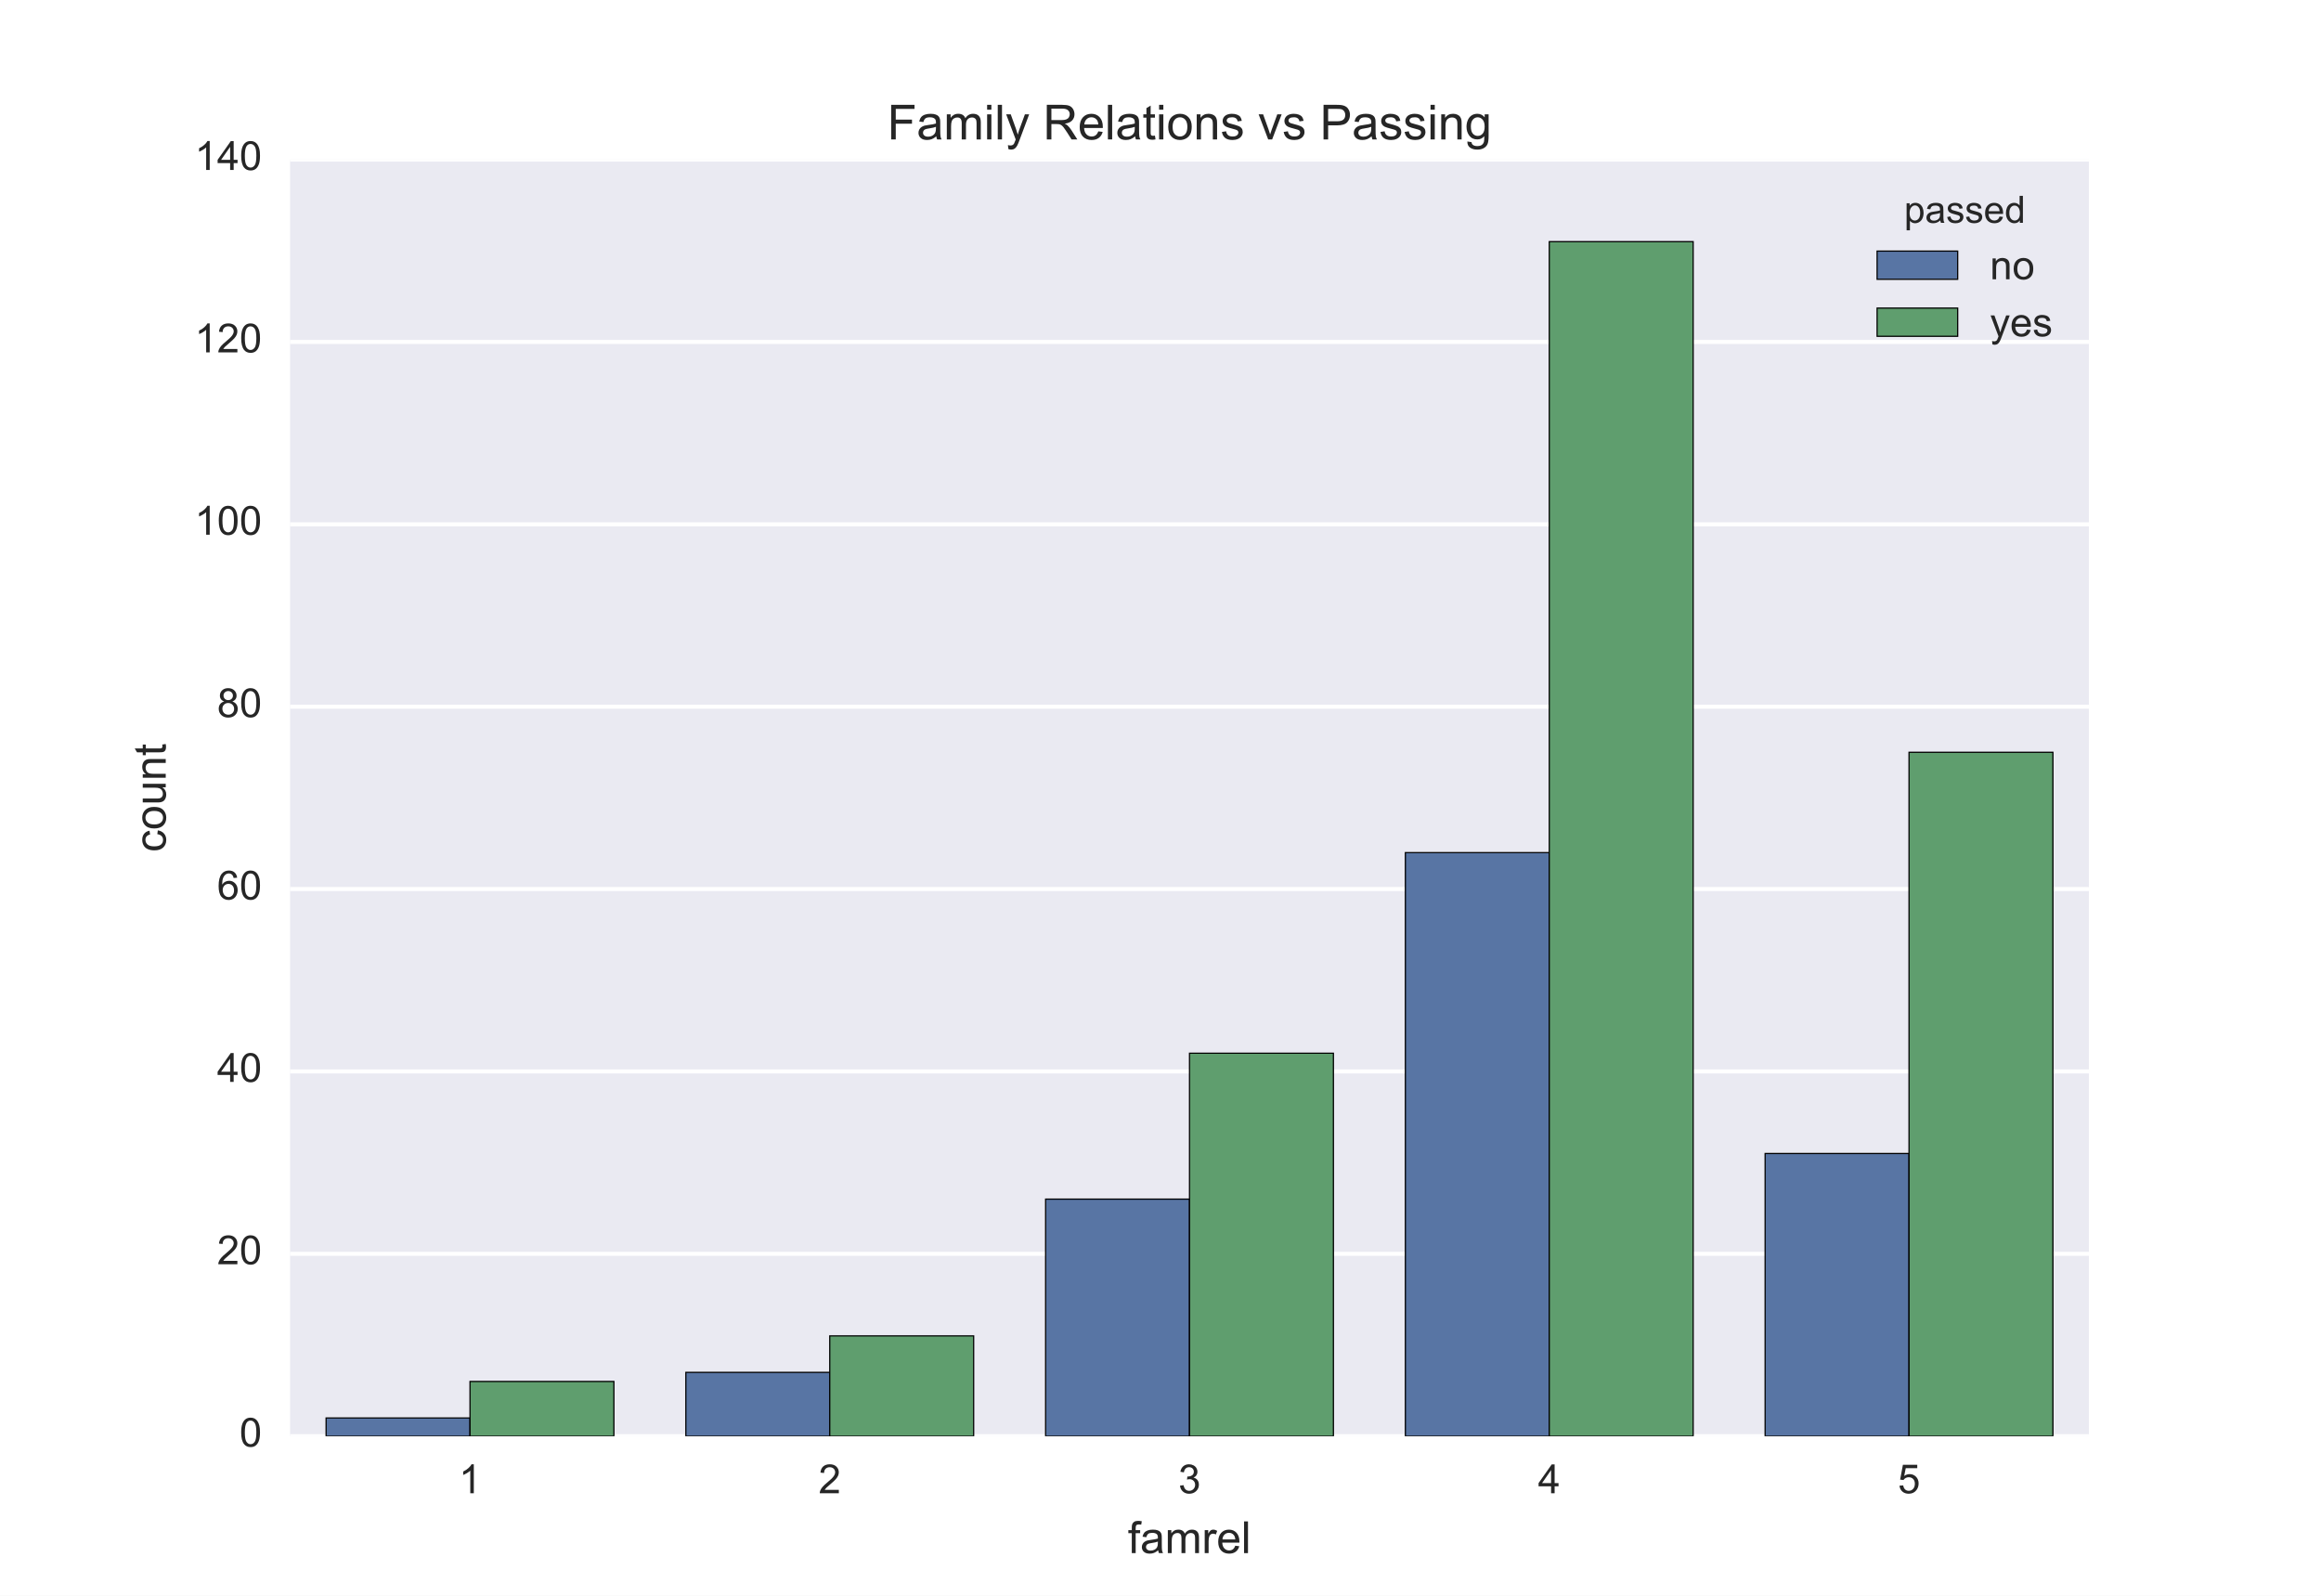
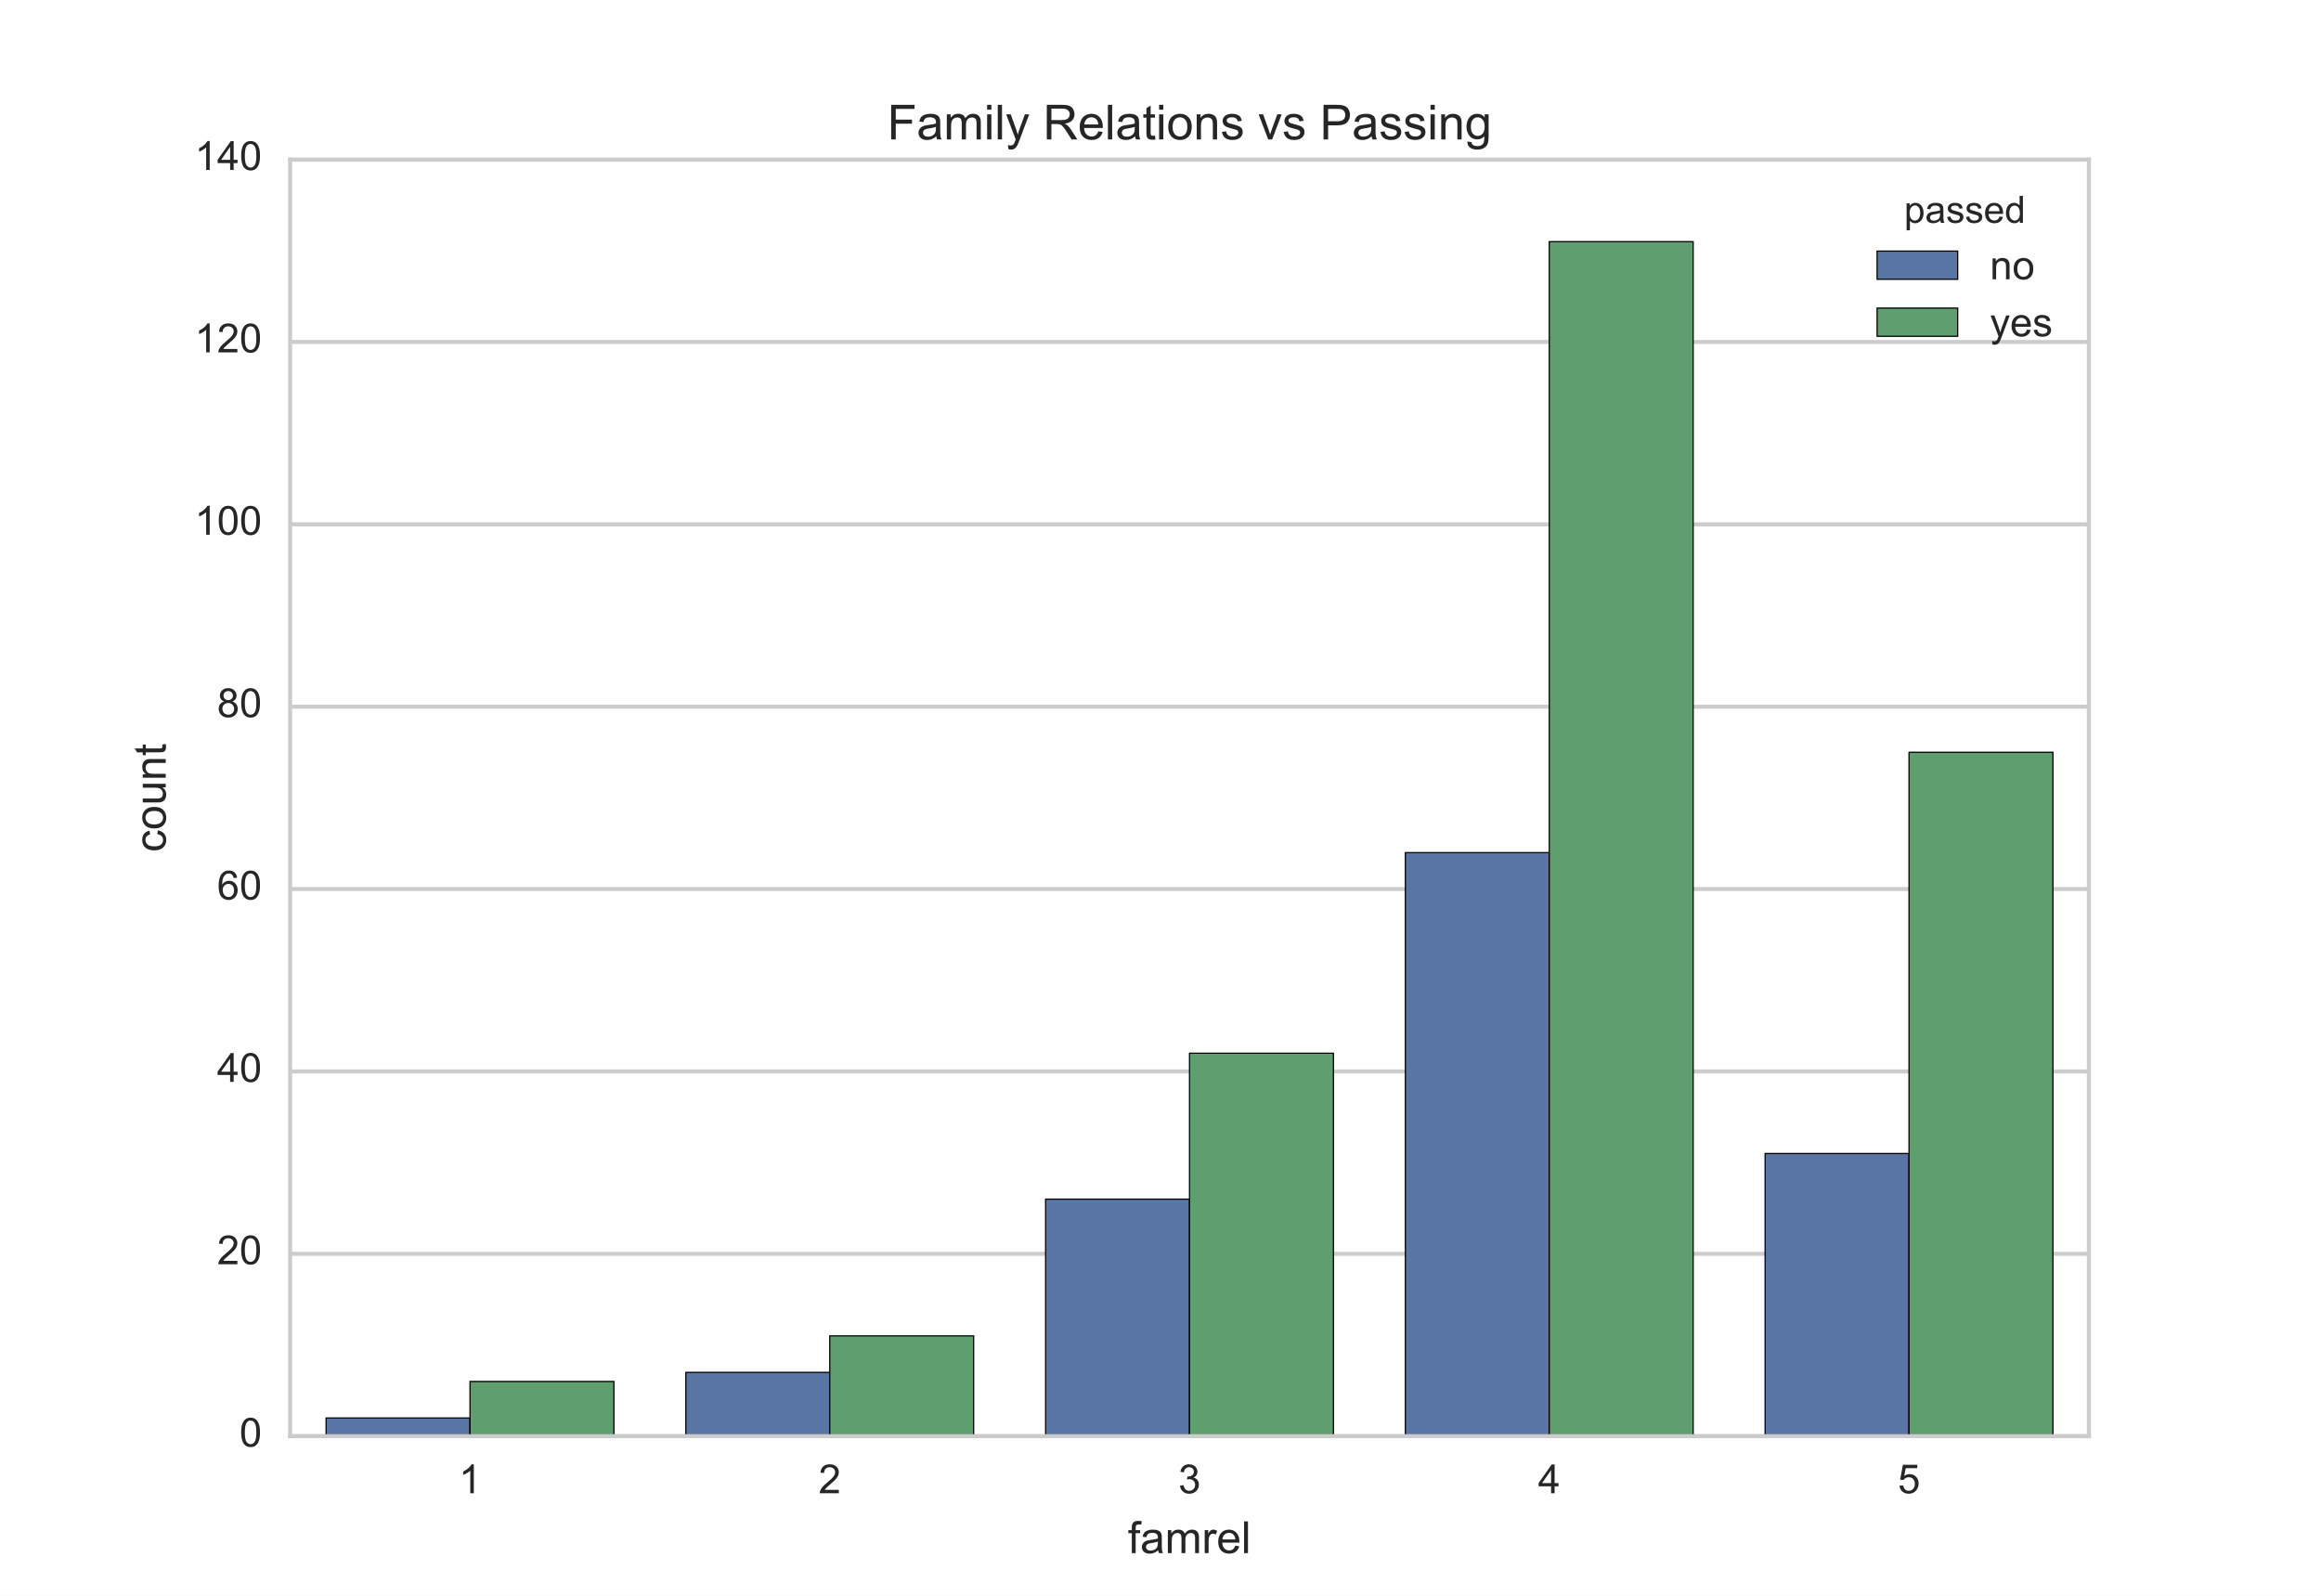
<svg xmlns="http://www.w3.org/2000/svg" xmlns:xlink="http://www.w3.org/1999/xlink" height="396pt" version="1.1" viewBox="0 0 576 396" width="576pt">
  <defs>
    <style type="text/css">
*{stroke-linecap:butt;stroke-linejoin:round;stroke-miterlimit:100000;}
  </style>
  </defs>
  <g id="figure_1">
    <g id="patch_1">
      <path d="M 0 396  L 576 396  L 576 0  L 0 0  z " style="fill:#ffffff;" />
    </g>
    <g id="axes_1">
      <g id="patch_2">
-         <path d="M 72 356.4  L 518.4 356.4  L 518.4 39.6  L 72 39.6  z " style="fill:#eaeaf2;" />
+         <path d="M 72 356.4  L 518.4 356.4  L 518.4 39.6  L 72 39.6  z " style="fill:#ffffff;" />
      </g>
      <g id="matplotlib.axis_1">
        <g id="xtick_1">
          <g id="line2d_1">
            <defs>
-               <path d="M 0 0  L 0 0  " id="m3b3bf02bfa" style="stroke:#262626;" />
-             </defs>
-             <g>
-               <use style="fill:#262626;stroke:#262626;" x="116.64" xlink:href="#m3b3bf02bfa" y="356.4" />
+               <path d="M 0 0  L 0 0  " id="meb5e7a7427" style="stroke:#262626;" />
+             </defs>
+             <g>
+               <use style="fill:#262626;stroke:#262626;" x="116.64" xlink:href="#meb5e7a7427" y="356.4" />
            </g>
          </g>
          <g id="line2d_2">
            <g>
-               <use style="fill:#262626;stroke:#262626;" x="116.64" xlink:href="#m3b3bf02bfa" y="39.6" />
+               <use style="fill:#262626;stroke:#262626;" x="116.64" xlink:href="#meb5e7a7427" y="39.6" />
            </g>
          </g>
          <g id="text_1">
            <defs>
              <path d="M 37.25 0  L 28.469 0  L 28.469 56  Q 25.297 52.984 20.141 49.953  Q 14.984 46.922 10.891 45.406  L 10.891 53.906  Q 18.266 57.375 23.781 62.297  Q 29.297 67.234 31.594 71.875  L 37.25 71.875  z " id="ArialMT-31" />
            </defs>
            <g style="fill:#262626;" transform="translate(113.8595 370.5578)scale(0.1 -0.1)">
              <use xlink:href="#ArialMT-31" />
            </g>
          </g>
        </g>
        <g id="xtick_2">
          <g id="line2d_3">
            <g>
-               <use style="fill:#262626;stroke:#262626;" x="205.92" xlink:href="#m3b3bf02bfa" y="356.4" />
+               <use style="fill:#262626;stroke:#262626;" x="205.92" xlink:href="#meb5e7a7427" y="356.4" />
            </g>
          </g>
          <g id="line2d_4">
            <g>
-               <use style="fill:#262626;stroke:#262626;" x="205.92" xlink:href="#m3b3bf02bfa" y="39.6" />
+               <use style="fill:#262626;stroke:#262626;" x="205.92" xlink:href="#meb5e7a7427" y="39.6" />
            </g>
          </g>
          <g id="text_2">
            <defs>
              <path d="M 50.344 8.453  L 50.344 0  L 3.031 0  Q 2.938 3.172 4.047 6.109  Q 5.859 10.938 9.828 15.625  Q 13.812 20.312 21.344 26.469  Q 33.016 36.031 37.109 41.625  Q 41.219 47.219 41.219 52.203  Q 41.219 57.422 37.469 61  Q 33.734 64.594 27.734 64.594  Q 21.391 64.594 17.578 60.781  Q 13.766 56.984 13.719 50.25  L 4.688 51.172  Q 5.609 61.281 11.656 66.578  Q 17.719 71.875 27.938 71.875  Q 38.234 71.875 44.234 66.156  Q 50.25 60.453 50.25 52  Q 50.25 47.703 48.484 43.547  Q 46.734 39.406 42.656 34.812  Q 38.578 30.219 29.109 22.219  Q 21.188 15.578 18.938 13.203  Q 16.703 10.844 15.234 8.453  z " id="ArialMT-32" />
            </defs>
            <g style="fill:#262626;" transform="translate(203.1395 370.5578)scale(0.1 -0.1)">
              <use xlink:href="#ArialMT-32" />
            </g>
          </g>
        </g>
        <g id="xtick_3">
          <g id="line2d_5">
            <g>
-               <use style="fill:#262626;stroke:#262626;" x="295.2" xlink:href="#m3b3bf02bfa" y="356.4" />
+               <use style="fill:#262626;stroke:#262626;" x="295.2" xlink:href="#meb5e7a7427" y="356.4" />
            </g>
          </g>
          <g id="line2d_6">
            <g>
-               <use style="fill:#262626;stroke:#262626;" x="295.2" xlink:href="#m3b3bf02bfa" y="39.6" />
+               <use style="fill:#262626;stroke:#262626;" x="295.2" xlink:href="#meb5e7a7427" y="39.6" />
            </g>
          </g>
          <g id="text_3">
            <defs>
              <path d="M 4.203 18.891  L 12.984 20.062  Q 14.5 12.594 18.141 9.297  Q 21.781 6 27 6  Q 33.203 6 37.469 10.297  Q 41.75 14.594 41.75 20.953  Q 41.75 27 37.797 30.922  Q 33.844 34.859 27.734 34.859  Q 25.25 34.859 21.531 33.891  L 22.516 41.609  Q 23.391 41.5 23.922 41.5  Q 29.547 41.5 34.031 44.422  Q 38.531 47.359 38.531 53.469  Q 38.531 58.297 35.25 61.469  Q 31.984 64.656 26.812 64.656  Q 21.688 64.656 18.266 61.422  Q 14.844 58.203 13.875 51.766  L 5.078 53.328  Q 6.688 62.156 12.391 67.016  Q 18.109 71.875 26.609 71.875  Q 32.469 71.875 37.391 69.359  Q 42.328 66.844 44.938 62.5  Q 47.562 58.156 47.562 53.266  Q 47.562 48.641 45.062 44.828  Q 42.578 41.016 37.703 38.766  Q 44.047 37.312 47.562 32.688  Q 51.078 28.078 51.078 21.141  Q 51.078 11.766 44.234 5.25  Q 37.406 -1.266 26.953 -1.266  Q 17.531 -1.266 11.297 4.344  Q 5.078 9.969 4.203 18.891  " id="ArialMT-33" />
            </defs>
            <g style="fill:#262626;" transform="translate(292.4195 370.5578)scale(0.1 -0.1)">
              <use xlink:href="#ArialMT-33" />
            </g>
          </g>
        </g>
        <g id="xtick_4">
          <g id="line2d_7">
            <g>
-               <use style="fill:#262626;stroke:#262626;" x="384.48" xlink:href="#m3b3bf02bfa" y="356.4" />
+               <use style="fill:#262626;stroke:#262626;" x="384.48" xlink:href="#meb5e7a7427" y="356.4" />
            </g>
          </g>
          <g id="line2d_8">
            <g>
-               <use style="fill:#262626;stroke:#262626;" x="384.48" xlink:href="#m3b3bf02bfa" y="39.6" />
+               <use style="fill:#262626;stroke:#262626;" x="384.48" xlink:href="#meb5e7a7427" y="39.6" />
            </g>
          </g>
          <g id="text_4">
            <defs>
              <path d="M 32.328 0  L 32.328 17.141  L 1.266 17.141  L 1.266 25.203  L 33.938 71.578  L 41.109 71.578  L 41.109 25.203  L 50.781 25.203  L 50.781 17.141  L 41.109 17.141  L 41.109 0  z M 32.328 25.203  L 32.328 57.469  L 9.906 25.203  z " id="ArialMT-34" />
            </defs>
            <g style="fill:#262626;" transform="translate(381.6995 370.5578)scale(0.1 -0.1)">
              <use xlink:href="#ArialMT-34" />
            </g>
          </g>
        </g>
        <g id="xtick_5">
          <g id="line2d_9">
            <g>
-               <use style="fill:#262626;stroke:#262626;" x="473.76" xlink:href="#m3b3bf02bfa" y="356.4" />
+               <use style="fill:#262626;stroke:#262626;" x="473.76" xlink:href="#meb5e7a7427" y="356.4" />
            </g>
          </g>
          <g id="line2d_10">
            <g>
-               <use style="fill:#262626;stroke:#262626;" x="473.76" xlink:href="#m3b3bf02bfa" y="39.6" />
+               <use style="fill:#262626;stroke:#262626;" x="473.76" xlink:href="#meb5e7a7427" y="39.6" />
            </g>
          </g>
          <g id="text_5">
            <defs>
              <path d="M 4.156 18.75  L 13.375 19.531  Q 14.406 12.797 18.141 9.391  Q 21.875 6 27.156 6  Q 33.5 6 37.891 10.781  Q 42.281 15.578 42.281 23.484  Q 42.281 31 38.062 35.344  Q 33.844 39.703 27 39.703  Q 22.75 39.703 19.328 37.766  Q 15.922 35.844 13.969 32.766  L 5.719 33.844  L 12.641 70.609  L 48.25 70.609  L 48.25 62.203  L 19.672 62.203  L 15.828 42.969  Q 22.266 47.469 29.344 47.469  Q 38.719 47.469 45.156 40.969  Q 51.609 34.469 51.609 24.266  Q 51.609 14.547 45.953 7.469  Q 39.062 -1.219 27.156 -1.219  Q 17.391 -1.219 11.203 4.25  Q 5.031 9.719 4.156 18.75  " id="ArialMT-35" />
            </defs>
            <g style="fill:#262626;" transform="translate(470.9795 370.5578)scale(0.1 -0.1)">
              <use xlink:href="#ArialMT-35" />
            </g>
          </g>
        </g>
        <g id="text_6">
          <defs>
            <path d="M 40.438 6.391  Q 35.547 2.25 31.031 0.531  Q 26.516 -1.172 21.344 -1.172  Q 12.797 -1.172 8.203 3  Q 3.609 7.172 3.609 13.672  Q 3.609 17.484 5.344 20.625  Q 7.078 23.781 9.891 25.688  Q 12.703 27.594 16.219 28.562  Q 18.797 29.25 24.031 29.891  Q 34.672 31.156 39.703 32.906  Q 39.75 34.719 39.75 35.203  Q 39.75 40.578 37.25 42.781  Q 33.891 45.75 27.25 45.75  Q 21.047 45.75 18.094 43.578  Q 15.141 41.406 13.719 35.891  L 5.125 37.062  Q 6.297 42.578 8.984 45.969  Q 11.672 49.359 16.75 51.188  Q 21.828 53.031 28.516 53.031  Q 35.156 53.031 39.297 51.469  Q 43.453 49.906 45.406 47.531  Q 47.359 45.172 48.141 41.547  Q 48.578 39.312 48.578 33.453  L 48.578 21.734  Q 48.578 9.469 49.141 6.219  Q 49.703 2.984 51.375 0  L 42.188 0  Q 40.828 2.734 40.438 6.391  M 39.703 26.031  Q 34.906 24.078 25.344 22.703  Q 19.922 21.922 17.672 20.938  Q 15.438 19.969 14.203 18.094  Q 12.984 16.219 12.984 13.922  Q 12.984 10.406 15.641 8.062  Q 18.312 5.719 23.438 5.719  Q 28.516 5.719 32.469 7.938  Q 36.422 10.156 38.281 14.016  Q 39.703 17 39.703 22.797  z " id="ArialMT-61" />
            <path d="M 8.688 0  L 8.688 45.016  L 0.922 45.016  L 0.922 51.859  L 8.688 51.859  L 8.688 57.375  Q 8.688 62.594 9.625 65.141  Q 10.891 68.562 14.078 70.672  Q 17.281 72.797 23.047 72.797  Q 26.766 72.797 31.25 71.922  L 29.938 64.266  Q 27.203 64.75 24.75 64.75  Q 20.75 64.75 19.094 63.031  Q 17.438 61.328 17.438 56.641  L 17.438 51.859  L 27.547 51.859  L 27.547 45.016  L 17.438 45.016  L 17.438 0  z " id="ArialMT-66" />
            <path d="M 42.094 16.703  L 51.172 15.578  Q 49.031 7.625 43.219 3.219  Q 37.406 -1.172 28.375 -1.172  Q 17 -1.172 10.328 5.828  Q 3.656 12.844 3.656 25.484  Q 3.656 38.578 10.391 45.797  Q 17.141 53.031 27.875 53.031  Q 38.281 53.031 44.875 45.953  Q 51.469 38.875 51.469 26.031  Q 51.469 25.25 51.422 23.688  L 12.75 23.688  Q 13.234 15.141 17.578 10.594  Q 21.922 6.062 28.422 6.062  Q 33.25 6.062 36.672 8.594  Q 40.094 11.141 42.094 16.703  M 13.234 30.906  L 42.188 30.906  Q 41.609 37.453 38.875 40.719  Q 34.672 45.797 27.984 45.797  Q 21.922 45.797 17.797 41.75  Q 13.672 37.703 13.234 30.906  " id="ArialMT-65" />
            <path d="M 6.5 0  L 6.5 51.859  L 14.406 51.859  L 14.406 44  Q 17.438 49.516 20 51.266  Q 22.562 53.031 25.641 53.031  Q 30.078 53.031 34.672 50.203  L 31.641 42.047  Q 28.422 43.953 25.203 43.953  Q 22.312 43.953 20.016 42.219  Q 17.719 40.484 16.75 37.406  Q 15.281 32.719 15.281 27.156  L 15.281 0  z " id="ArialMT-72" />
            <path d="M 6.391 0  L 6.391 71.578  L 15.188 71.578  L 15.188 0  z " id="ArialMT-6c" />
            <path d="M 6.594 0  L 6.594 51.859  L 14.453 51.859  L 14.453 44.578  Q 16.891 48.391 20.938 50.703  Q 25 53.031 30.172 53.031  Q 35.938 53.031 39.625 50.641  Q 43.312 48.25 44.828 43.953  Q 50.984 53.031 60.844 53.031  Q 68.562 53.031 72.703 48.75  Q 76.859 44.484 76.859 35.594  L 76.859 0  L 68.109 0  L 68.109 32.672  Q 68.109 37.938 67.25 40.25  Q 66.406 42.578 64.156 43.984  Q 61.922 45.406 58.891 45.406  Q 53.422 45.406 49.797 41.766  Q 46.188 38.141 46.188 30.125  L 46.188 0  L 37.406 0  L 37.406 33.688  Q 37.406 39.547 35.25 42.469  Q 33.109 45.406 28.219 45.406  Q 24.516 45.406 21.359 43.453  Q 18.219 41.5 16.797 37.734  Q 15.375 33.984 15.375 26.906  L 15.375 0  z " id="ArialMT-6d" />
          </defs>
          <g style="fill:#262626;" transform="translate(279.9203 385.4189)scale(0.11 -0.11)">
            <use xlink:href="#ArialMT-66" />
            <use x="27.783" xlink:href="#ArialMT-61" />
            <use x="83.398" xlink:href="#ArialMT-6d" />
            <use x="166.699" xlink:href="#ArialMT-72" />
            <use x="200.0" xlink:href="#ArialMT-65" />
            <use x="255.615" xlink:href="#ArialMT-6c" />
          </g>
        </g>
      </g>
      <g id="matplotlib.axis_2">
        <g id="ytick_1">
          <g id="line2d_11">
-             <path clip-path="url(#p078f4067ea)" d="M 72 356.4  L 518.4 356.4  " style="fill:none;stroke:#ffffff;stroke-linecap:round;" />
+             <path clip-path="url(#pad8d688474)" d="M 72 356.4  L 518.4 356.4  " style="fill:none;stroke:#cccccc;stroke-linecap:round;" />
          </g>
          <g id="line2d_12">
            <g>
-               <use style="fill:#262626;stroke:#262626;" x="72.0" xlink:href="#m3b3bf02bfa" y="356.4" />
+               <use style="fill:#262626;stroke:#262626;" x="72.0" xlink:href="#meb5e7a7427" y="356.4" />
            </g>
          </g>
          <g id="line2d_13">
            <g>
-               <use style="fill:#262626;stroke:#262626;" x="518.4" xlink:href="#m3b3bf02bfa" y="356.4" />
+               <use style="fill:#262626;stroke:#262626;" x="518.4" xlink:href="#meb5e7a7427" y="356.4" />
            </g>
          </g>
          <g id="text_7">
            <defs>
              <path d="M 4.156 35.297  Q 4.156 48 6.766 55.734  Q 9.375 63.484 14.516 67.672  Q 19.672 71.875 27.484 71.875  Q 33.25 71.875 37.594 69.547  Q 41.938 67.234 44.766 62.859  Q 47.609 58.5 49.219 52.219  Q 50.828 45.953 50.828 35.297  Q 50.828 22.703 48.234 14.969  Q 45.656 7.234 40.5 3  Q 35.359 -1.219 27.484 -1.219  Q 17.141 -1.219 11.234 6.203  Q 4.156 15.141 4.156 35.297  M 13.188 35.297  Q 13.188 17.672 17.312 11.828  Q 21.438 6 27.484 6  Q 33.547 6 37.672 11.859  Q 41.797 17.719 41.797 35.297  Q 41.797 52.984 37.672 58.781  Q 33.547 64.594 27.391 64.594  Q 21.344 64.594 17.719 59.469  Q 13.188 52.938 13.188 35.297  " id="ArialMT-30" />
            </defs>
            <g style="fill:#262626;" transform="translate(59.43906 358.9852)scale(0.1 -0.1)">
              <use xlink:href="#ArialMT-30" />
            </g>
          </g>
        </g>
        <g id="ytick_2">
          <g id="line2d_14">
-             <path clip-path="url(#p078f4067ea)" d="M 72 311.143  L 518.4 311.143  " style="fill:none;stroke:#ffffff;stroke-linecap:round;" />
+             <path clip-path="url(#pad8d688474)" d="M 72 311.143  L 518.4 311.143  " style="fill:none;stroke:#cccccc;stroke-linecap:round;" />
          </g>
          <g id="line2d_15">
            <g>
-               <use style="fill:#262626;stroke:#262626;" x="72.0" xlink:href="#m3b3bf02bfa" y="311.143" />
+               <use style="fill:#262626;stroke:#262626;" x="72.0" xlink:href="#meb5e7a7427" y="311.143" />
            </g>
          </g>
          <g id="line2d_16">
            <g>
-               <use style="fill:#262626;stroke:#262626;" x="518.4" xlink:href="#m3b3bf02bfa" y="311.143" />
+               <use style="fill:#262626;stroke:#262626;" x="518.4" xlink:href="#meb5e7a7427" y="311.143" />
            </g>
          </g>
          <g id="text_8">
            <g style="fill:#262626;" transform="translate(53.87812 313.728)scale(0.1 -0.1)">
              <use xlink:href="#ArialMT-32" />
              <use x="55.615" xlink:href="#ArialMT-30" />
            </g>
          </g>
        </g>
        <g id="ytick_3">
          <g id="line2d_17">
-             <path clip-path="url(#p078f4067ea)" d="M 72 265.886  L 518.4 265.886  " style="fill:none;stroke:#ffffff;stroke-linecap:round;" />
+             <path clip-path="url(#pad8d688474)" d="M 72 265.886  L 518.4 265.886  " style="fill:none;stroke:#cccccc;stroke-linecap:round;" />
          </g>
          <g id="line2d_18">
            <g>
-               <use style="fill:#262626;stroke:#262626;" x="72.0" xlink:href="#m3b3bf02bfa" y="265.886" />
+               <use style="fill:#262626;stroke:#262626;" x="72.0" xlink:href="#meb5e7a7427" y="265.886" />
            </g>
          </g>
          <g id="line2d_19">
            <g>
-               <use style="fill:#262626;stroke:#262626;" x="518.4" xlink:href="#m3b3bf02bfa" y="265.886" />
+               <use style="fill:#262626;stroke:#262626;" x="518.4" xlink:href="#meb5e7a7427" y="265.886" />
            </g>
          </g>
          <g id="text_9">
            <g style="fill:#262626;" transform="translate(53.87812 268.4709)scale(0.1 -0.1)">
              <use xlink:href="#ArialMT-34" />
              <use x="55.615" xlink:href="#ArialMT-30" />
            </g>
          </g>
        </g>
        <g id="ytick_4">
          <g id="line2d_20">
-             <path clip-path="url(#p078f4067ea)" d="M 72 220.629  L 518.4 220.629  " style="fill:none;stroke:#ffffff;stroke-linecap:round;" />
+             <path clip-path="url(#pad8d688474)" d="M 72 220.629  L 518.4 220.629  " style="fill:none;stroke:#cccccc;stroke-linecap:round;" />
          </g>
          <g id="line2d_21">
            <g>
-               <use style="fill:#262626;stroke:#262626;" x="72.0" xlink:href="#m3b3bf02bfa" y="220.629" />
+               <use style="fill:#262626;stroke:#262626;" x="72.0" xlink:href="#meb5e7a7427" y="220.629" />
            </g>
          </g>
          <g id="line2d_22">
            <g>
-               <use style="fill:#262626;stroke:#262626;" x="518.4" xlink:href="#m3b3bf02bfa" y="220.629" />
+               <use style="fill:#262626;stroke:#262626;" x="518.4" xlink:href="#meb5e7a7427" y="220.629" />
            </g>
          </g>
          <g id="text_10">
            <defs>
              <path d="M 49.75 54.047  L 41.016 53.375  Q 39.844 58.547 37.703 60.891  Q 34.125 64.656 28.906 64.656  Q 24.703 64.656 21.531 62.312  Q 17.391 59.281 14.984 53.469  Q 12.594 47.656 12.5 36.922  Q 15.672 41.75 20.266 44.094  Q 24.859 46.438 29.891 46.438  Q 38.672 46.438 44.844 39.969  Q 51.031 33.5 51.031 23.25  Q 51.031 16.5 48.125 10.719  Q 45.219 4.938 40.141 1.859  Q 35.062 -1.219 28.609 -1.219  Q 17.625 -1.219 10.688 6.859  Q 3.766 14.938 3.766 33.5  Q 3.766 54.25 11.422 63.672  Q 18.109 71.875 29.438 71.875  Q 37.891 71.875 43.281 67.141  Q 48.688 62.406 49.75 54.047  M 13.875 23.188  Q 13.875 18.656 15.797 14.5  Q 17.719 10.359 21.188 8.172  Q 24.656 6 28.469 6  Q 34.031 6 38.031 10.484  Q 42.047 14.984 42.047 22.703  Q 42.047 30.125 38.078 34.391  Q 34.125 38.672 28.125 38.672  Q 22.172 38.672 18.016 34.391  Q 13.875 30.125 13.875 23.188  " id="ArialMT-36" />
            </defs>
            <g style="fill:#262626;" transform="translate(53.87812 223.2137)scale(0.1 -0.1)">
              <use xlink:href="#ArialMT-36" />
              <use x="55.615" xlink:href="#ArialMT-30" />
            </g>
          </g>
        </g>
        <g id="ytick_5">
          <g id="line2d_23">
-             <path clip-path="url(#p078f4067ea)" d="M 72 175.371  L 518.4 175.371  " style="fill:none;stroke:#ffffff;stroke-linecap:round;" />
+             <path clip-path="url(#pad8d688474)" d="M 72 175.371  L 518.4 175.371  " style="fill:none;stroke:#cccccc;stroke-linecap:round;" />
          </g>
          <g id="line2d_24">
            <g>
-               <use style="fill:#262626;stroke:#262626;" x="72.0" xlink:href="#m3b3bf02bfa" y="175.371" />
+               <use style="fill:#262626;stroke:#262626;" x="72.0" xlink:href="#meb5e7a7427" y="175.371" />
            </g>
          </g>
          <g id="line2d_25">
            <g>
-               <use style="fill:#262626;stroke:#262626;" x="518.4" xlink:href="#m3b3bf02bfa" y="175.371" />
+               <use style="fill:#262626;stroke:#262626;" x="518.4" xlink:href="#meb5e7a7427" y="175.371" />
            </g>
          </g>
          <g id="text_11">
            <defs>
              <path d="M 17.672 38.812  Q 12.203 40.828 9.562 44.531  Q 6.938 48.25 6.938 53.422  Q 6.938 61.234 12.547 66.547  Q 18.172 71.875 27.484 71.875  Q 36.859 71.875 42.578 66.422  Q 48.297 60.984 48.297 53.172  Q 48.297 48.188 45.672 44.5  Q 43.062 40.828 37.75 38.812  Q 44.344 36.672 47.781 31.875  Q 51.219 27.094 51.219 20.453  Q 51.219 11.281 44.719 5.031  Q 38.234 -1.219 27.641 -1.219  Q 17.047 -1.219 10.547 5.047  Q 4.047 11.328 4.047 20.703  Q 4.047 27.688 7.594 32.391  Q 11.141 37.109 17.672 38.812  M 15.922 53.719  Q 15.922 48.641 19.188 45.406  Q 22.469 42.188 27.688 42.188  Q 32.766 42.188 36.016 45.375  Q 39.266 48.578 39.266 53.219  Q 39.266 58.062 35.906 61.359  Q 32.562 64.656 27.594 64.656  Q 22.562 64.656 19.234 61.422  Q 15.922 58.203 15.922 53.719  M 13.094 20.656  Q 13.094 16.891 14.875 13.375  Q 16.656 9.859 20.172 7.922  Q 23.688 6 27.734 6  Q 34.031 6 38.125 10.047  Q 42.234 14.109 42.234 20.359  Q 42.234 26.703 38.016 30.859  Q 33.797 35.016 27.438 35.016  Q 21.234 35.016 17.156 30.906  Q 13.094 26.812 13.094 20.656  " id="ArialMT-38" />
            </defs>
            <g style="fill:#262626;" transform="translate(53.87812 177.9566)scale(0.1 -0.1)">
              <use xlink:href="#ArialMT-38" />
              <use x="55.615" xlink:href="#ArialMT-30" />
            </g>
          </g>
        </g>
        <g id="ytick_6">
          <g id="line2d_26">
-             <path clip-path="url(#p078f4067ea)" d="M 72 130.114  L 518.4 130.114  " style="fill:none;stroke:#ffffff;stroke-linecap:round;" />
+             <path clip-path="url(#pad8d688474)" d="M 72 130.114  L 518.4 130.114  " style="fill:none;stroke:#cccccc;stroke-linecap:round;" />
          </g>
          <g id="line2d_27">
            <g>
-               <use style="fill:#262626;stroke:#262626;" x="72.0" xlink:href="#m3b3bf02bfa" y="130.114" />
+               <use style="fill:#262626;stroke:#262626;" x="72.0" xlink:href="#meb5e7a7427" y="130.114" />
            </g>
          </g>
          <g id="line2d_28">
            <g>
-               <use style="fill:#262626;stroke:#262626;" x="518.4" xlink:href="#m3b3bf02bfa" y="130.114" />
+               <use style="fill:#262626;stroke:#262626;" x="518.4" xlink:href="#meb5e7a7427" y="130.114" />
            </g>
          </g>
          <g id="text_12">
            <g style="fill:#262626;" transform="translate(48.31719 132.6994)scale(0.1 -0.1)">
              <use xlink:href="#ArialMT-31" />
              <use x="55.615" xlink:href="#ArialMT-30" />
              <use x="111.23" xlink:href="#ArialMT-30" />
            </g>
          </g>
        </g>
        <g id="ytick_7">
          <g id="line2d_29">
-             <path clip-path="url(#p078f4067ea)" d="M 72 84.857  L 518.4 84.857  " style="fill:none;stroke:#ffffff;stroke-linecap:round;" />
+             <path clip-path="url(#pad8d688474)" d="M 72 84.857  L 518.4 84.857  " style="fill:none;stroke:#cccccc;stroke-linecap:round;" />
          </g>
          <g id="line2d_30">
            <g>
-               <use style="fill:#262626;stroke:#262626;" x="72.0" xlink:href="#m3b3bf02bfa" y="84.857" />
+               <use style="fill:#262626;stroke:#262626;" x="72.0" xlink:href="#meb5e7a7427" y="84.857" />
            </g>
          </g>
          <g id="line2d_31">
            <g>
-               <use style="fill:#262626;stroke:#262626;" x="518.4" xlink:href="#m3b3bf02bfa" y="84.857" />
+               <use style="fill:#262626;stroke:#262626;" x="518.4" xlink:href="#meb5e7a7427" y="84.857" />
            </g>
          </g>
          <g id="text_13">
            <g style="fill:#262626;" transform="translate(48.31719 87.4423)scale(0.1 -0.1)">
              <use xlink:href="#ArialMT-31" />
              <use x="55.615" xlink:href="#ArialMT-32" />
              <use x="111.23" xlink:href="#ArialMT-30" />
            </g>
          </g>
        </g>
        <g id="ytick_8">
          <g id="line2d_32">
-             <path clip-path="url(#p078f4067ea)" d="M 72 39.6  L 518.4 39.6  " style="fill:none;stroke:#ffffff;stroke-linecap:round;" />
+             <path clip-path="url(#pad8d688474)" d="M 72 39.6  L 518.4 39.6  " style="fill:none;stroke:#cccccc;stroke-linecap:round;" />
          </g>
          <g id="line2d_33">
            <g>
-               <use style="fill:#262626;stroke:#262626;" x="72.0" xlink:href="#m3b3bf02bfa" y="39.6" />
+               <use style="fill:#262626;stroke:#262626;" x="72.0" xlink:href="#meb5e7a7427" y="39.6" />
            </g>
          </g>
          <g id="line2d_34">
            <g>
-               <use style="fill:#262626;stroke:#262626;" x="518.4" xlink:href="#m3b3bf02bfa" y="39.6" />
+               <use style="fill:#262626;stroke:#262626;" x="518.4" xlink:href="#meb5e7a7427" y="39.6" />
            </g>
          </g>
          <g id="text_14">
            <g style="fill:#262626;" transform="translate(48.31719 42.18516)scale(0.1 -0.1)">
              <use xlink:href="#ArialMT-31" />
              <use x="55.615" xlink:href="#ArialMT-34" />
              <use x="111.23" xlink:href="#ArialMT-30" />
            </g>
          </g>
        </g>
        <g id="text_15">
          <defs>
            <path d="M 40.438 19  L 49.078 17.875  Q 47.656 8.938 41.812 3.875  Q 35.984 -1.172 27.484 -1.172  Q 16.844 -1.172 10.375 5.781  Q 3.906 12.75 3.906 25.734  Q 3.906 34.125 6.688 40.422  Q 9.469 46.734 15.156 49.875  Q 20.844 53.031 27.547 53.031  Q 35.984 53.031 41.359 48.75  Q 46.734 44.484 48.25 36.625  L 39.703 35.297  Q 38.484 40.531 35.375 43.156  Q 32.281 45.797 27.875 45.797  Q 21.234 45.797 17.078 41.031  Q 12.938 36.281 12.938 25.984  Q 12.938 15.531 16.938 10.797  Q 20.953 6.062 27.391 6.062  Q 32.562 6.062 36.031 9.234  Q 39.5 12.406 40.438 19  " id="ArialMT-63" />
            <path d="M 40.578 0  L 40.578 7.625  Q 34.516 -1.172 24.125 -1.172  Q 19.531 -1.172 15.547 0.578  Q 11.578 2.344 9.641 5  Q 7.719 7.672 6.938 11.531  Q 6.391 14.109 6.391 19.734  L 6.391 51.859  L 15.188 51.859  L 15.188 23.094  Q 15.188 16.219 15.719 13.812  Q 16.547 10.359 19.234 8.375  Q 21.922 6.391 25.875 6.391  Q 29.828 6.391 33.297 8.422  Q 36.766 10.453 38.203 13.938  Q 39.656 17.438 39.656 24.078  L 39.656 51.859  L 48.438 51.859  L 48.438 0  z " id="ArialMT-75" />
            <path d="M 25.781 7.859  L 27.047 0.094  Q 23.344 -0.688 20.406 -0.688  Q 15.625 -0.688 12.984 0.828  Q 10.359 2.344 9.281 4.812  Q 8.203 7.281 8.203 15.188  L 8.203 45.016  L 1.766 45.016  L 1.766 51.859  L 8.203 51.859  L 8.203 64.703  L 16.938 69.969  L 16.938 51.859  L 25.781 51.859  L 25.781 45.016  L 16.938 45.016  L 16.938 14.703  Q 16.938 10.938 17.406 9.859  Q 17.875 8.797 18.922 8.156  Q 19.969 7.516 21.922 7.516  Q 23.391 7.516 25.781 7.859  " id="ArialMT-74" />
            <path d="M 3.328 25.922  Q 3.328 40.328 11.328 47.266  Q 18.016 53.031 27.641 53.031  Q 38.328 53.031 45.109 46.016  Q 51.906 39.016 51.906 26.656  Q 51.906 16.656 48.906 10.906  Q 45.906 5.172 40.156 2  Q 34.422 -1.172 27.641 -1.172  Q 16.75 -1.172 10.031 5.812  Q 3.328 12.797 3.328 25.922  M 12.359 25.922  Q 12.359 15.969 16.703 11.016  Q 21.047 6.062 27.641 6.062  Q 34.188 6.062 38.531 11.031  Q 42.875 16.016 42.875 26.219  Q 42.875 35.844 38.5 40.797  Q 34.125 45.75 27.641 45.75  Q 21.047 45.75 16.703 40.812  Q 12.359 35.891 12.359 25.922  " id="ArialMT-6f" />
            <path d="M 6.594 0  L 6.594 51.859  L 14.5 51.859  L 14.5 44.484  Q 20.219 53.031 31 53.031  Q 35.688 53.031 39.625 51.344  Q 43.562 49.656 45.516 46.922  Q 47.469 44.188 48.25 40.438  Q 48.734 37.984 48.734 31.891  L 48.734 0  L 39.938 0  L 39.938 31.547  Q 39.938 36.922 38.906 39.578  Q 37.891 42.234 35.281 43.812  Q 32.672 45.406 29.156 45.406  Q 23.531 45.406 19.453 41.844  Q 15.375 38.281 15.375 28.328  L 15.375 0  z " id="ArialMT-6e" />
          </defs>
          <g style="fill:#262626;" transform="translate(41.13094 211.4535)rotate(-90.0)scale(0.11 -0.11)">
            <use xlink:href="#ArialMT-63" />
            <use x="50.0" xlink:href="#ArialMT-6f" />
            <use x="105.615" xlink:href="#ArialMT-75" />
            <use x="161.23" xlink:href="#ArialMT-6e" />
            <use x="216.846" xlink:href="#ArialMT-74" />
          </g>
        </g>
      </g>
      <g id="patch_3">
-         <path clip-path="url(#p078f4067ea)" d="M 80.928 356.4  L 116.64 356.4  L 116.64 351.874  L 80.928 351.874  z " style="fill:#5875a4;stroke:#000000;stroke-linejoin:miter;stroke-width:0.3;" />
+         <path clip-path="url(#pad8d688474)" d="M 80.928 356.4  L 116.64 356.4  L 116.64 351.874  L 80.928 351.874  z " style="fill:#5875a4;stroke:#000000;stroke-linejoin:miter;stroke-width:0.3;" />
      </g>
      <g id="patch_4">
-         <path clip-path="url(#p078f4067ea)" d="M 170.208 356.4  L 205.92 356.4  L 205.92 340.56  L 170.208 340.56  z " style="fill:#5875a4;stroke:#000000;stroke-linejoin:miter;stroke-width:0.3;" />
+         <path clip-path="url(#pad8d688474)" d="M 170.208 356.4  L 205.92 356.4  L 205.92 340.56  L 170.208 340.56  z " style="fill:#5875a4;stroke:#000000;stroke-linejoin:miter;stroke-width:0.3;" />
      </g>
      <g id="patch_5">
-         <path clip-path="url(#p078f4067ea)" d="M 259.488 356.4  L 295.2 356.4  L 295.2 297.566  L 259.488 297.566  z " style="fill:#5875a4;stroke:#000000;stroke-linejoin:miter;stroke-width:0.3;" />
+         <path clip-path="url(#pad8d688474)" d="M 259.488 356.4  L 295.2 356.4  L 295.2 297.566  L 259.488 297.566  z " style="fill:#5875a4;stroke:#000000;stroke-linejoin:miter;stroke-width:0.3;" />
      </g>
      <g id="patch_6">
-         <path clip-path="url(#p078f4067ea)" d="M 348.768 356.4  L 384.48 356.4  L 384.48 211.577  L 348.768 211.577  z " style="fill:#5875a4;stroke:#000000;stroke-linejoin:miter;stroke-width:0.3;" />
+         <path clip-path="url(#pad8d688474)" d="M 348.768 356.4  L 384.48 356.4  L 384.48 211.577  L 348.768 211.577  z " style="fill:#5875a4;stroke:#000000;stroke-linejoin:miter;stroke-width:0.3;" />
      </g>
      <g id="patch_7">
-         <path clip-path="url(#p078f4067ea)" d="M 438.048 356.4  L 473.76 356.4  L 473.76 286.251  L 438.048 286.251  z " style="fill:#5875a4;stroke:#000000;stroke-linejoin:miter;stroke-width:0.3;" />
+         <path clip-path="url(#pad8d688474)" d="M 438.048 356.4  L 473.76 356.4  L 473.76 286.251  L 438.048 286.251  z " style="fill:#5875a4;stroke:#000000;stroke-linejoin:miter;stroke-width:0.3;" />
      </g>
      <g id="patch_8">
-         <path clip-path="url(#p078f4067ea)" d="M 116.64 356.4  L 152.352 356.4  L 152.352 342.823  L 116.64 342.823  z " style="fill:#5f9e6e;stroke:#000000;stroke-linejoin:miter;stroke-width:0.3;" />
+         <path clip-path="url(#pad8d688474)" d="M 116.64 356.4  L 152.352 356.4  L 152.352 342.823  L 116.64 342.823  z " style="fill:#5f9e6e;stroke:#000000;stroke-linejoin:miter;stroke-width:0.3;" />
      </g>
      <g id="patch_9">
-         <path clip-path="url(#p078f4067ea)" d="M 205.92 356.4  L 241.632 356.4  L 241.632 331.509  L 205.92 331.509  z " style="fill:#5f9e6e;stroke:#000000;stroke-linejoin:miter;stroke-width:0.3;" />
+         <path clip-path="url(#pad8d688474)" d="M 205.92 356.4  L 241.632 356.4  L 241.632 331.509  L 205.92 331.509  z " style="fill:#5f9e6e;stroke:#000000;stroke-linejoin:miter;stroke-width:0.3;" />
      </g>
      <g id="patch_10">
-         <path clip-path="url(#p078f4067ea)" d="M 295.2 356.4  L 330.912 356.4  L 330.912 261.36  L 295.2 261.36  z " style="fill:#5f9e6e;stroke:#000000;stroke-linejoin:miter;stroke-width:0.3;" />
+         <path clip-path="url(#pad8d688474)" d="M 295.2 356.4  L 330.912 356.4  L 330.912 261.36  L 295.2 261.36  z " style="fill:#5f9e6e;stroke:#000000;stroke-linejoin:miter;stroke-width:0.3;" />
      </g>
      <g id="patch_11">
-         <path clip-path="url(#p078f4067ea)" d="M 384.48 356.4  L 420.192 356.4  L 420.192 59.966  L 384.48 59.966  z " style="fill:#5f9e6e;stroke:#000000;stroke-linejoin:miter;stroke-width:0.3;" />
+         <path clip-path="url(#pad8d688474)" d="M 384.48 356.4  L 420.192 356.4  L 420.192 59.966  L 384.48 59.966  z " style="fill:#5f9e6e;stroke:#000000;stroke-linejoin:miter;stroke-width:0.3;" />
      </g>
      <g id="patch_12">
-         <path clip-path="url(#p078f4067ea)" d="M 473.76 356.4  L 509.472 356.4  L 509.472 186.686  L 473.76 186.686  z " style="fill:#5f9e6e;stroke:#000000;stroke-linejoin:miter;stroke-width:0.3;" />
+         <path clip-path="url(#pad8d688474)" d="M 473.76 356.4  L 509.472 356.4  L 509.472 186.686  L 473.76 186.686  z " style="fill:#5f9e6e;stroke:#000000;stroke-linejoin:miter;stroke-width:0.3;" />
      </g>
      <g id="patch_13">
-         <path d="M 72 39.6  L 518.4 39.6  " style="fill:none;" />
+         <path d="M 72 39.6  L 518.4 39.6  " style="fill:none;stroke:#cccccc;stroke-linecap:square;stroke-linejoin:miter;" />
      </g>
      <g id="patch_14">
-         <path d="M 518.4 356.4  L 518.4 39.6  " style="fill:none;" />
+         <path d="M 518.4 356.4  L 518.4 39.6  " style="fill:none;stroke:#cccccc;stroke-linecap:square;stroke-linejoin:miter;" />
      </g>
      <g id="patch_15">
-         <path d="M 72 356.4  L 518.4 356.4  " style="fill:none;" />
+         <path d="M 72 356.4  L 518.4 356.4  " style="fill:none;stroke:#cccccc;stroke-linecap:square;stroke-linejoin:miter;" />
      </g>
      <g id="patch_16">
-         <path d="M 72 356.4  L 72 39.6  " style="fill:none;" />
+         <path d="M 72 356.4  L 72 39.6  " style="fill:none;stroke:#cccccc;stroke-linecap:square;stroke-linejoin:miter;" />
      </g>
      <g id="text_16">
        <defs>
          <path d="M 7.719 0  L 7.719 71.578  L 34.719 71.578  Q 41.844 71.578 45.609 70.906  Q 50.875 70.016 54.438 67.547  Q 58.016 65.094 60.188 60.641  Q 62.359 56.203 62.359 50.875  Q 62.359 41.75 56.547 35.422  Q 50.734 29.109 35.547 29.109  L 17.188 29.109  L 17.188 0  z M 17.188 37.547  L 35.688 37.547  Q 44.875 37.547 48.734 40.969  Q 52.594 44.391 52.594 50.594  Q 52.594 55.078 50.312 58.266  Q 48.047 61.469 44.344 62.5  Q 41.938 63.141 35.5 63.141  L 17.188 63.141  z " id="ArialMT-50" />
          <path d="M 4.984 -4.297  L 13.531 -5.562  Q 14.062 -9.516 16.5 -11.328  Q 19.781 -13.766 25.438 -13.766  Q 31.547 -13.766 34.859 -11.328  Q 38.188 -8.891 39.359 -4.5  Q 40.047 -1.812 39.984 6.781  Q 34.234 0 25.641 0  Q 14.938 0 9.078 7.719  Q 3.219 15.438 3.219 26.219  Q 3.219 33.641 5.906 39.906  Q 8.594 46.188 13.688 49.609  Q 18.797 53.031 25.688 53.031  Q 34.859 53.031 40.828 45.609  L 40.828 51.859  L 48.922 51.859  L 48.922 7.031  Q 48.922 -5.078 46.453 -10.125  Q 44 -15.188 38.641 -18.109  Q 33.297 -21.047 25.484 -21.047  Q 16.219 -21.047 10.5 -16.875  Q 4.781 -12.703 4.984 -4.297  M 12.25 26.859  Q 12.25 16.656 16.297 11.969  Q 20.359 7.281 26.469 7.281  Q 32.516 7.281 36.609 11.938  Q 40.719 16.609 40.719 26.562  Q 40.719 36.078 36.5 40.906  Q 32.281 45.75 26.312 45.75  Q 20.453 45.75 16.344 40.984  Q 12.25 36.234 12.25 26.859  " id="ArialMT-67" />
          <path d="M 6.203 -19.969  L 5.219 -11.719  Q 8.109 -12.5 10.25 -12.5  Q 13.188 -12.5 14.938 -11.516  Q 16.703 -10.547 17.828 -8.797  Q 18.656 -7.469 20.516 -2.25  Q 20.75 -1.516 21.297 -0.094  L 1.609 51.859  L 11.078 51.859  L 21.875 21.828  Q 23.969 16.109 25.641 9.812  Q 27.156 15.875 29.25 21.625  L 40.328 51.859  L 49.125 51.859  L 29.391 -0.875  Q 26.219 -9.422 24.469 -12.641  Q 22.125 -17 19.094 -19.016  Q 16.062 -21.047 11.859 -21.047  Q 9.328 -21.047 6.203 -19.969  " id="ArialMT-79" />
          <path d="M 7.859 0  L 7.859 71.578  L 39.594 71.578  Q 49.172 71.578 54.141 69.641  Q 59.125 67.719 62.109 62.828  Q 65.094 57.953 65.094 52.047  Q 65.094 44.438 60.156 39.203  Q 55.219 33.984 44.922 32.562  Q 48.688 30.766 50.641 29  Q 54.781 25.203 58.5 19.484  L 70.953 0  L 59.031 0  L 49.562 14.891  Q 45.406 21.344 42.719 24.75  Q 40.047 28.172 37.922 29.531  Q 35.797 30.906 33.594 31.453  Q 31.984 31.781 28.328 31.781  L 17.328 31.781  L 17.328 0  z M 17.328 39.984  L 37.703 39.984  Q 44.188 39.984 47.844 41.328  Q 51.516 42.672 53.422 45.625  Q 55.328 48.578 55.328 52.047  Q 55.328 57.125 51.641 60.391  Q 47.953 63.672 39.984 63.672  L 17.328 63.672  z " id="ArialMT-52" />
          <path d="M 6.641 61.469  L 6.641 71.578  L 15.438 71.578  L 15.438 61.469  z M 6.641 0  L 6.641 51.859  L 15.438 51.859  L 15.438 0  z " id="ArialMT-69" />
          <path d="M 3.078 15.484  L 11.766 16.844  Q 12.5 11.625 15.844 8.844  Q 19.188 6.062 25.203 6.062  Q 31.25 6.062 34.172 8.516  Q 37.109 10.984 37.109 14.312  Q 37.109 17.281 34.516 19  Q 32.719 20.172 25.531 21.969  Q 15.875 24.422 12.141 26.203  Q 8.406 27.984 6.469 31.125  Q 4.547 34.281 4.547 38.094  Q 4.547 41.547 6.125 44.5  Q 7.719 47.469 10.453 49.422  Q 12.5 50.922 16.031 51.969  Q 19.578 53.031 23.641 53.031  Q 29.734 53.031 34.344 51.266  Q 38.969 49.516 41.156 46.5  Q 43.359 43.5 44.188 38.484  L 35.594 37.312  Q 35.016 41.312 32.203 43.547  Q 29.391 45.797 24.266 45.797  Q 18.219 45.797 15.625 43.797  Q 13.031 41.797 13.031 39.109  Q 13.031 37.406 14.109 36.031  Q 15.188 34.625 17.484 33.688  Q 18.797 33.203 25.25 31.453  Q 34.578 28.953 38.25 27.359  Q 41.938 25.781 44.031 22.75  Q 46.141 19.734 46.141 15.234  Q 46.141 10.844 43.578 6.953  Q 41.016 3.078 36.172 0.953  Q 31.344 -1.172 25.25 -1.172  Q 15.141 -1.172 9.844 3.031  Q 4.547 7.234 3.078 15.484  " id="ArialMT-73" />
          <path d="M 8.203 0  L 8.203 71.578  L 56.5 71.578  L 56.5 63.141  L 17.672 63.141  L 17.672 40.969  L 51.266 40.969  L 51.266 32.516  L 17.672 32.516  L 17.672 0  z " id="ArialMT-46" />
          <path d="M 21 0  L 1.266 51.859  L 10.547 51.859  L 21.688 20.797  Q 23.484 15.766 25 10.359  Q 26.172 14.453 28.266 20.219  L 39.797 51.859  L 48.828 51.859  L 29.203 0  z " id="ArialMT-76" />
          <path id="ArialMT-20" />
        </defs>
        <g style="fill:#262626;" transform="translate(220.1766 34.6)scale(0.12 -0.12)">
          <use xlink:href="#ArialMT-46" />
          <use x="61.084" xlink:href="#ArialMT-61" />
          <use x="116.699" xlink:href="#ArialMT-6d" />
          <use x="200.0" xlink:href="#ArialMT-69" />
          <use x="222.217" xlink:href="#ArialMT-6c" />
          <use x="244.434" xlink:href="#ArialMT-79" />
          <use x="294.434" xlink:href="#ArialMT-20" />
          <use x="322.217" xlink:href="#ArialMT-52" />
          <use x="394.434" xlink:href="#ArialMT-65" />
          <use x="450.049" xlink:href="#ArialMT-6c" />
          <use x="472.266" xlink:href="#ArialMT-61" />
          <use x="527.881" xlink:href="#ArialMT-74" />
          <use x="555.664" xlink:href="#ArialMT-69" />
          <use x="577.881" xlink:href="#ArialMT-6f" />
          <use x="633.496" xlink:href="#ArialMT-6e" />
          <use x="689.111" xlink:href="#ArialMT-73" />
          <use x="739.111" xlink:href="#ArialMT-20" />
          <use x="766.895" xlink:href="#ArialMT-76" />
          <use x="816.895" xlink:href="#ArialMT-73" />
          <use x="866.895" xlink:href="#ArialMT-20" />
          <use x="894.678" xlink:href="#ArialMT-50" />
          <use x="961.377" xlink:href="#ArialMT-61" />
          <use x="1016.992" xlink:href="#ArialMT-73" />
          <use x="1066.992" xlink:href="#ArialMT-73" />
          <use x="1116.992" xlink:href="#ArialMT-69" />
          <use x="1139.209" xlink:href="#ArialMT-6e" />
          <use x="1194.824" xlink:href="#ArialMT-67" />
        </g>
      </g>
      <g id="legend_1">
        <g id="text_17">
          <defs>
            <path d="M 6.594 -19.875  L 6.594 51.859  L 14.594 51.859  L 14.594 45.125  Q 17.438 49.078 21 51.047  Q 24.562 53.031 29.641 53.031  Q 36.281 53.031 41.359 49.609  Q 46.438 46.188 49.016 39.953  Q 51.609 33.734 51.609 26.312  Q 51.609 18.359 48.75 11.984  Q 45.906 5.609 40.453 2.219  Q 35.016 -1.172 29 -1.172  Q 24.609 -1.172 21.109 0.688  Q 17.625 2.547 15.375 5.375  L 15.375 -19.875  z M 14.547 25.641  Q 14.547 15.625 18.594 10.844  Q 22.656 6.062 28.422 6.062  Q 34.281 6.062 38.453 11.016  Q 42.625 15.969 42.625 26.375  Q 42.625 36.281 38.547 41.203  Q 34.469 46.141 28.812 46.141  Q 23.188 46.141 18.859 40.891  Q 14.547 35.641 14.547 25.641  " id="ArialMT-70" />
            <path d="M 40.234 0  L 40.234 6.547  Q 35.297 -1.172 25.734 -1.172  Q 19.531 -1.172 14.328 2.25  Q 9.125 5.672 6.266 11.797  Q 3.422 17.922 3.422 25.875  Q 3.422 33.641 6 39.969  Q 8.594 46.297 13.766 49.656  Q 18.953 53.031 25.344 53.031  Q 30.031 53.031 33.688 51.047  Q 37.359 49.078 39.656 45.906  L 39.656 71.578  L 48.391 71.578  L 48.391 0  z M 12.453 25.875  Q 12.453 15.922 16.641 10.984  Q 20.844 6.062 26.562 6.062  Q 32.328 6.062 36.344 10.766  Q 40.375 15.484 40.375 25.141  Q 40.375 35.797 36.266 40.766  Q 32.172 45.75 26.172 45.75  Q 20.312 45.75 16.375 40.969  Q 12.453 36.188 12.453 25.875  " id="ArialMT-64" />
          </defs>
          <g style="fill:#262626;" transform="translate(472.5456 55.29255)scale(0.0935 -0.0935)">
            <use xlink:href="#ArialMT-70" />
            <use x="55.615" xlink:href="#ArialMT-61" />
            <use x="111.23" xlink:href="#ArialMT-73" />
            <use x="161.23" xlink:href="#ArialMT-73" />
            <use x="211.23" xlink:href="#ArialMT-65" />
            <use x="266.846" xlink:href="#ArialMT-64" />
          </g>
        </g>
        <g id="patch_17">
          <path d="M 465.839 69.309  L 485.839 69.309  L 485.839 62.309  L 465.839 62.309  z " style="fill:#5875a4;stroke:#000000;stroke-linejoin:miter;stroke-width:0.3;" />
        </g>
        <g id="text_18">
          <g style="fill:#262626;" transform="translate(493.8391 69.30868)scale(0.1 -0.1)">
            <use xlink:href="#ArialMT-6e" />
            <use x="55.615" xlink:href="#ArialMT-6f" />
          </g>
        </g>
        <g id="patch_18">
          <path d="M 465.839 83.454  L 485.839 83.454  L 485.839 76.454  L 465.839 76.454  z " style="fill:#5f9e6e;stroke:#000000;stroke-linejoin:miter;stroke-width:0.3;" />
        </g>
        <g id="text_19">
          <g style="fill:#262626;" transform="translate(493.8391 83.45399)scale(0.1 -0.1)">
            <use xlink:href="#ArialMT-79" />
            <use x="50.0" xlink:href="#ArialMT-65" />
            <use x="105.615" xlink:href="#ArialMT-73" />
          </g>
        </g>
      </g>
    </g>
  </g>
  <defs>
-     <clipPath id="p078f4067ea">
+     <clipPath id="pad8d688474">
      <rect height="316.8" width="446.4" x="72.0" y="39.6" />
    </clipPath>
  </defs>
</svg>
